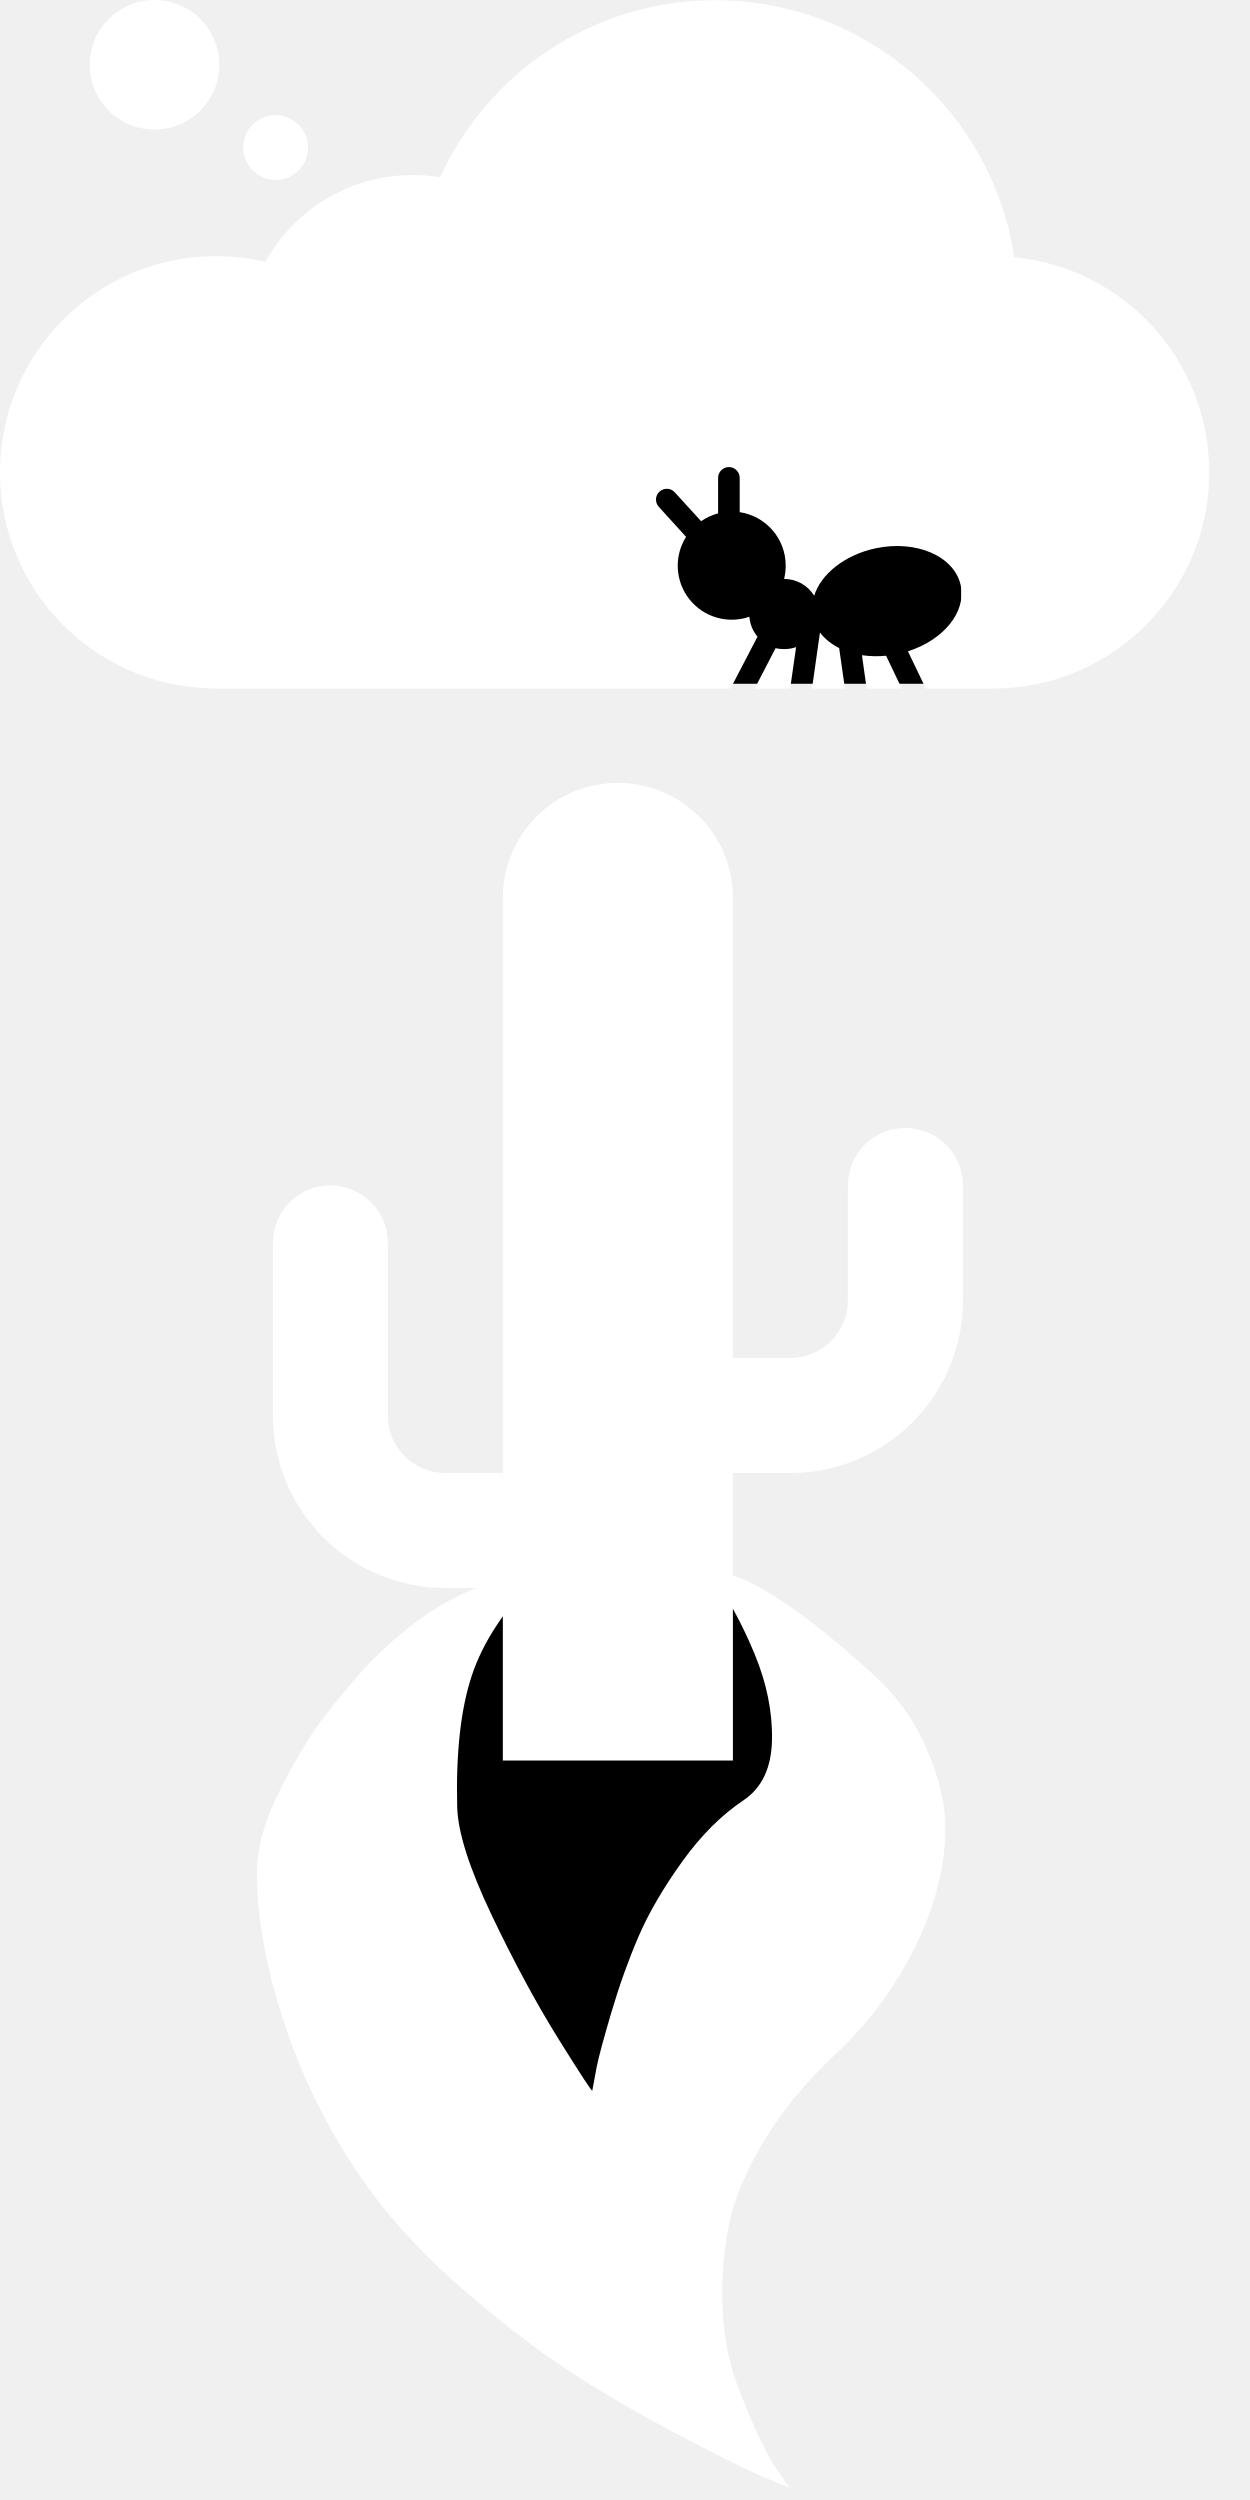
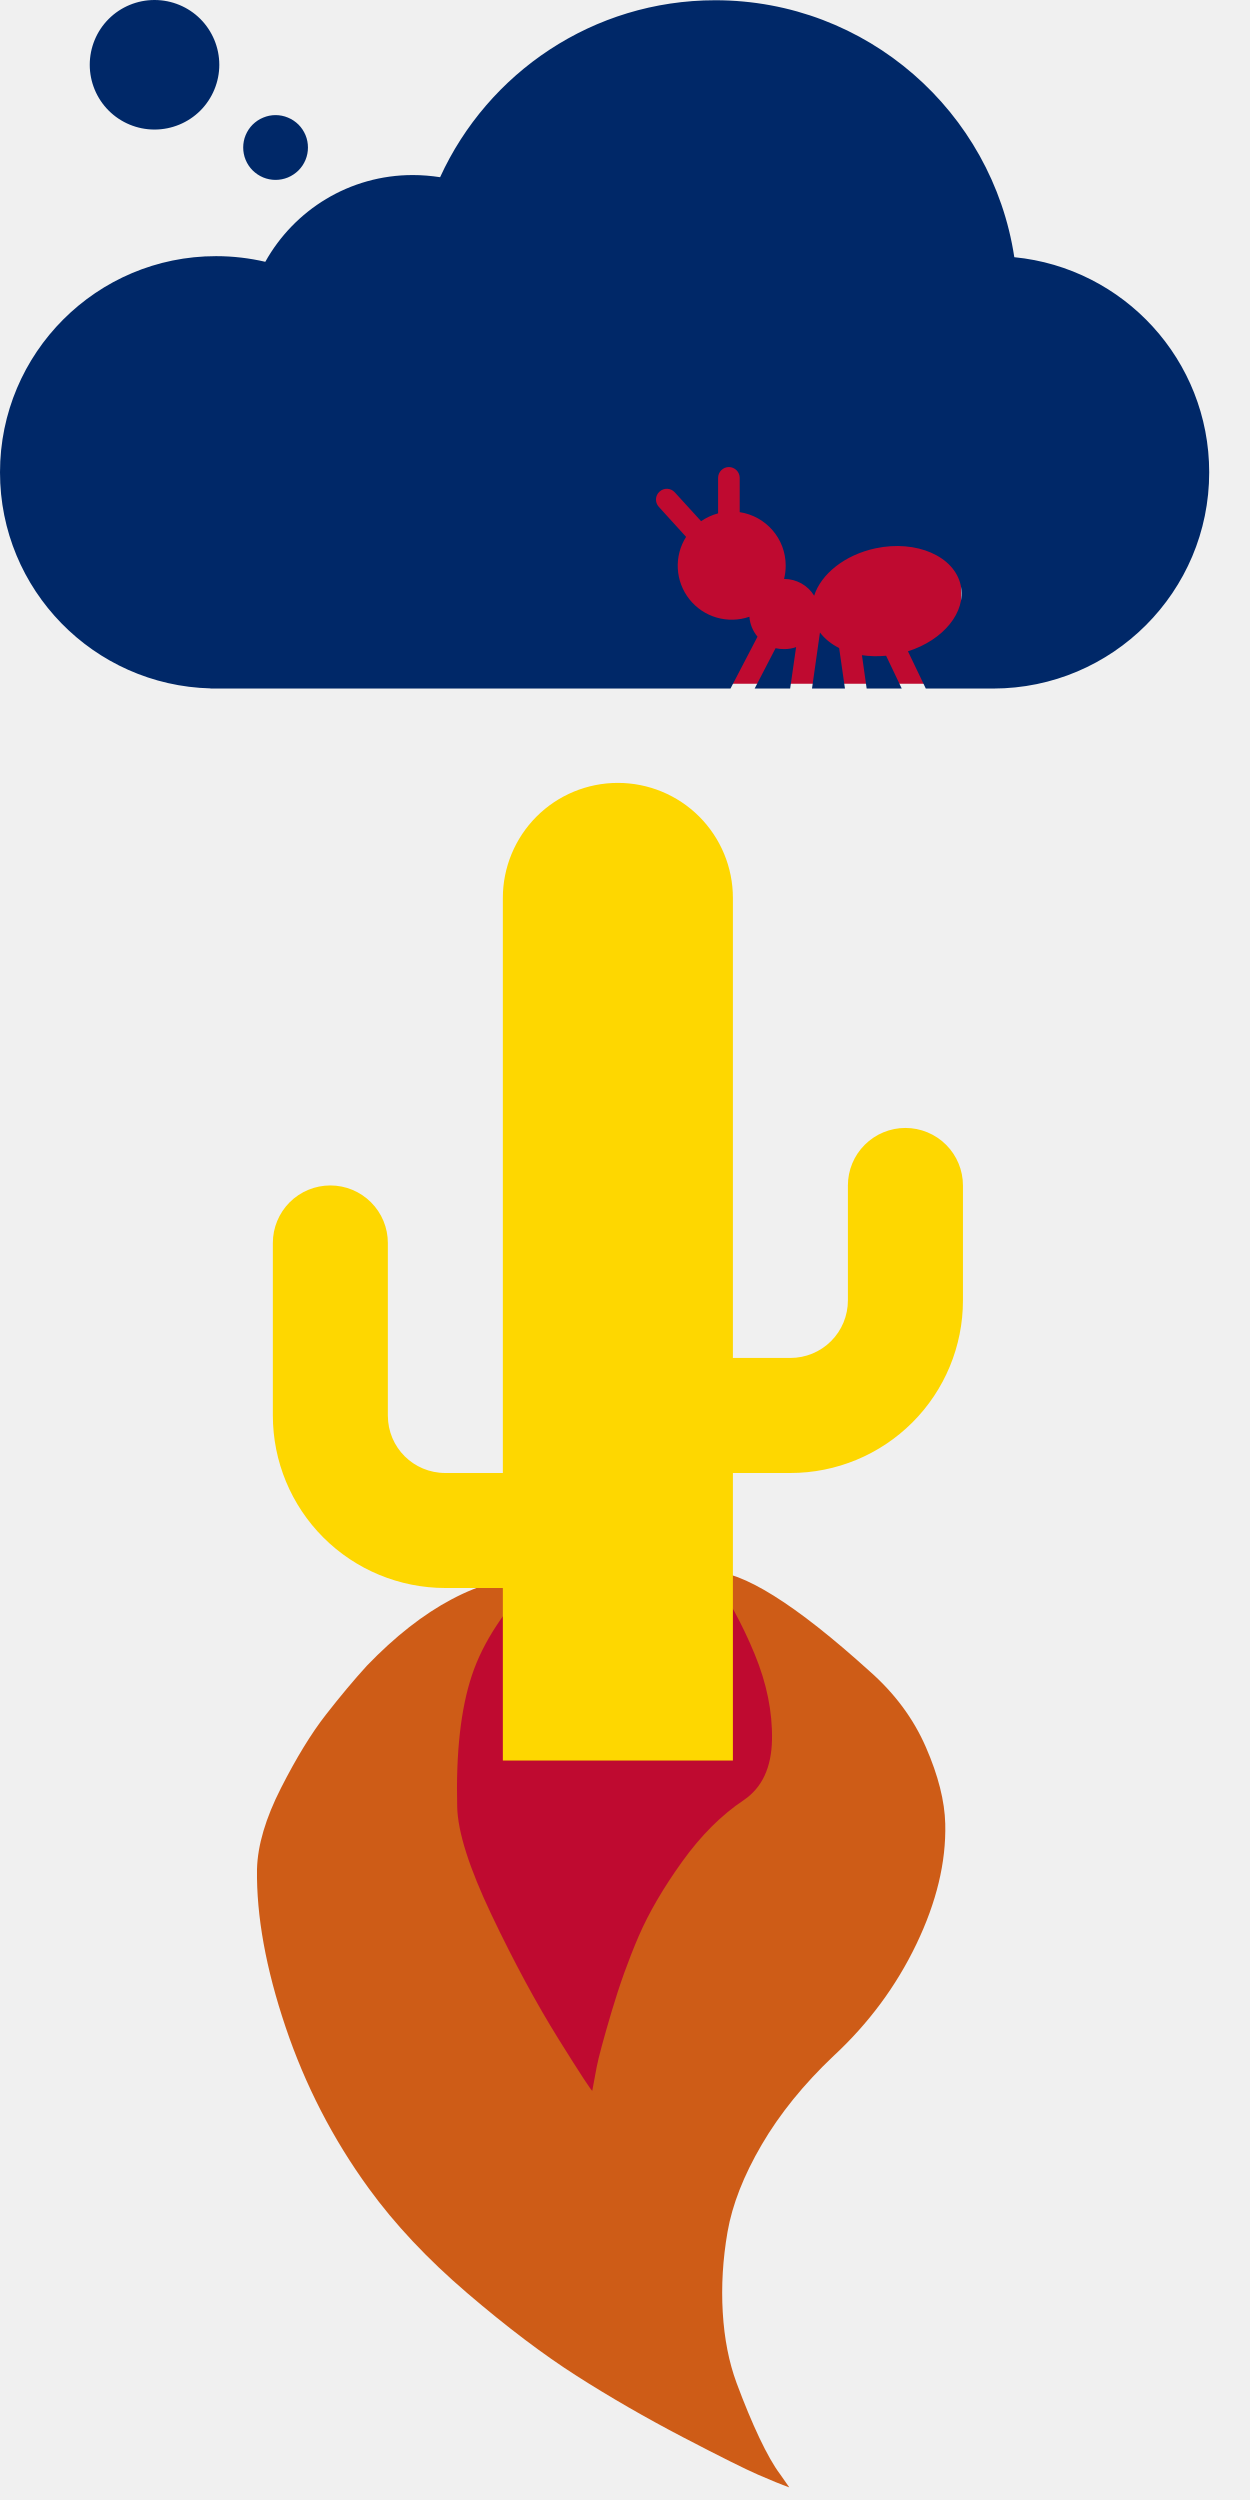
<svg xmlns="http://www.w3.org/2000/svg" width="25" height="50" viewBox="0 0 25 50" fill="none">
-   <g clip-path="url(#clip0_309_5)">
-     <rect x="9.019" y="32.052" width="6.524" height="9.786" fill="black" />
-     <path d="M7.336 33.316C8.467 32.141 9.605 31.539 10.752 31.511C10.099 32.172 9.661 32.838 9.438 33.506C9.215 34.175 9.117 35.053 9.144 36.14C9.156 36.642 9.386 37.362 9.833 38.302C10.28 39.241 10.728 40.07 11.175 40.788C11.623 41.506 11.847 41.847 11.846 41.812C11.867 41.691 11.896 41.535 11.933 41.343C11.97 41.151 12.069 40.784 12.229 40.242C12.389 39.701 12.571 39.194 12.774 38.723C12.978 38.252 13.268 37.755 13.644 37.232C14.019 36.709 14.431 36.298 14.878 36C15.242 35.752 15.43 35.35 15.44 34.794C15.45 34.238 15.335 33.667 15.093 33.082C14.852 32.496 14.552 31.945 14.193 31.427C14.838 31.412 15.906 32.079 17.397 33.429C17.898 33.871 18.271 34.376 18.518 34.944C18.765 35.511 18.894 36.022 18.905 36.476C18.924 37.241 18.731 38.043 18.327 38.884C17.924 39.724 17.371 40.47 16.67 41.12C16.074 41.685 15.595 42.276 15.234 42.894C14.872 43.513 14.645 44.095 14.55 44.641C14.456 45.187 14.424 45.723 14.455 46.248C14.486 46.773 14.578 47.243 14.731 47.658C14.885 48.072 15.037 48.439 15.188 48.758C15.34 49.077 15.477 49.319 15.601 49.483L15.786 49.748C15.63 49.692 15.421 49.607 15.162 49.494C14.902 49.381 14.4 49.13 13.655 48.742C12.911 48.353 12.204 47.946 11.537 47.52C10.869 47.094 10.138 46.541 9.345 45.862C8.551 45.182 7.895 44.484 7.375 43.767C6.658 42.781 6.103 41.703 5.71 40.536C5.317 39.368 5.127 38.318 5.14 37.385C5.152 36.907 5.312 36.365 5.62 35.76C5.928 35.155 6.227 34.666 6.517 34.295C6.807 33.923 7.08 33.597 7.336 33.316Z" fill="white" />
+   <g clip-path="url(#clip0_311_18)">
+     <rect x="9.019" y="32.052" width="6.524" height="9.786" fill="#BF0A30" />
+     <path d="M7.336 33.316C8.467 32.141 9.605 31.539 10.752 31.511C10.099 32.172 9.661 32.838 9.438 33.506C9.215 34.175 9.117 35.053 9.144 36.14C9.156 36.642 9.386 37.362 9.833 38.302C10.28 39.241 10.728 40.07 11.175 40.788C11.623 41.506 11.847 41.847 11.846 41.812C11.867 41.691 11.896 41.535 11.933 41.343C11.97 41.151 12.069 40.784 12.229 40.242C12.389 39.701 12.571 39.194 12.774 38.723C12.978 38.252 13.268 37.755 13.644 37.232C14.019 36.709 14.431 36.298 14.878 36C15.242 35.752 15.43 35.35 15.44 34.794C15.45 34.238 15.335 33.667 15.093 33.082C14.852 32.496 14.552 31.945 14.193 31.427C14.838 31.412 15.906 32.079 17.397 33.429C17.898 33.871 18.271 34.376 18.518 34.944C18.765 35.511 18.894 36.022 18.905 36.476C18.924 37.241 18.731 38.043 18.327 38.884C17.924 39.724 17.371 40.47 16.67 41.12C16.074 41.685 15.595 42.276 15.234 42.894C14.872 43.513 14.645 44.095 14.55 44.641C14.456 45.187 14.424 45.723 14.455 46.248C14.486 46.773 14.578 47.243 14.731 47.658C14.885 48.072 15.037 48.439 15.188 48.758C15.34 49.077 15.477 49.319 15.601 49.483L15.786 49.748C15.63 49.692 15.421 49.607 15.162 49.494C14.902 49.381 14.4 49.13 13.655 48.742C12.911 48.353 12.204 47.946 11.537 47.52C10.869 47.094 10.138 46.541 9.345 45.862C8.551 45.182 7.895 44.484 7.375 43.767C6.658 42.781 6.103 41.703 5.71 40.536C5.317 39.368 5.127 38.318 5.14 37.385C5.152 36.907 5.312 36.365 5.62 35.76C5.928 35.155 6.227 34.666 6.517 34.295C6.807 33.923 7.08 33.597 7.336 33.316Z" fill="#CE5C17" />
  </g>
-   <path d="M14.658 29.46V35.211H10.057V31.76H8.907C7.992 31.76 7.114 31.397 6.467 30.75C5.82 30.102 5.457 29.225 5.457 28.31V24.859C5.457 24.554 5.578 24.262 5.793 24.046C6.009 23.83 6.302 23.709 6.607 23.709C6.912 23.709 7.204 23.83 7.42 24.046C7.636 24.262 7.757 24.554 7.757 24.859V28.31C7.757 28.954 8.274 29.46 8.907 29.46H10.057V17.958C10.057 17.348 10.3 16.763 10.731 16.331C11.162 15.9 11.747 15.658 12.357 15.658C12.968 15.658 13.553 15.9 13.984 16.331C14.415 16.763 14.658 17.348 14.658 17.958V27.159H15.808C16.113 27.159 16.406 27.038 16.621 26.823C16.837 26.607 16.958 26.314 16.958 26.009V23.709C16.958 23.404 17.079 23.111 17.295 22.896C17.511 22.68 17.803 22.559 18.108 22.559C18.413 22.559 18.706 22.68 18.922 22.896C19.137 23.111 19.259 23.404 19.259 23.709V26.009C19.259 26.924 18.895 27.802 18.248 28.449C17.601 29.096 16.723 29.46 15.808 29.46H14.658Z" fill="white" />
-   <rect x="12.811" y="9.015" width="6.413" height="4.66" fill="black" />
-   <path d="M15.684 12.982C15.768 12.982 15.849 12.969 15.922 12.942L15.803 13.771H15.093L15.511 12.964C15.568 12.977 15.625 12.982 15.684 12.982ZM4.321 5.123C4.661 5.123 4.991 5.163 5.306 5.236C5.884 4.2 6.988 3.501 8.256 3.501C8.443 3.501 8.623 3.517 8.802 3.544C9.757 1.455 11.862 0.005 14.305 0.005C17.336 0.005 19.846 2.235 20.286 5.144C22.475 5.358 24.184 7.201 24.184 9.447C24.184 11.833 22.251 13.768 19.865 13.771H18.516L18.159 13.026C18.866 12.802 19.328 12.243 19.215 11.709C19.09 11.126 18.329 10.793 17.512 10.966C16.893 11.098 16.421 11.482 16.283 11.914C16.221 11.812 16.133 11.728 16.029 11.669C15.924 11.611 15.807 11.579 15.687 11.579H15.682C15.703 11.493 15.714 11.403 15.714 11.312C15.714 10.769 15.315 10.321 14.794 10.243V9.557C14.794 9.439 14.696 9.341 14.578 9.341C14.459 9.341 14.362 9.439 14.362 9.557V10.267C14.238 10.3 14.124 10.354 14.022 10.424L13.495 9.846C13.414 9.757 13.279 9.752 13.19 9.833C13.101 9.914 13.096 10.049 13.177 10.138L13.717 10.732L13.722 10.737C13.602 10.926 13.544 11.148 13.556 11.371C13.568 11.595 13.649 11.81 13.788 11.985C13.927 12.161 14.117 12.289 14.332 12.351C14.547 12.414 14.776 12.408 14.988 12.335C14.999 12.486 15.058 12.623 15.15 12.734L14.61 13.771H4.211V13.768C1.876 13.709 3.8147e-06 11.798 3.8147e-06 9.447C3.8147e-06 7.058 1.935 5.123 4.321 5.123ZM16.783 12.961L16.899 13.771H16.24L16.399 12.65C16.494 12.775 16.623 12.88 16.783 12.961ZM4.386 1.296C4.386 1.639 4.249 1.969 4.007 2.212C3.764 2.455 3.434 2.591 3.09 2.591C2.747 2.591 2.417 2.455 2.174 2.212C1.931 1.969 1.795 1.639 1.795 1.296C1.795 0.952 1.931 0.622 2.174 0.379C2.417 0.136 2.747 0 3.09 0C3.434 0 3.764 0.136 4.007 0.379C4.249 0.622 4.386 0.952 4.386 1.296ZM6.159 2.95C6.159 3.035 6.143 3.119 6.11 3.198C6.077 3.277 6.03 3.348 5.97 3.408C5.909 3.468 5.838 3.516 5.759 3.549C5.681 3.581 5.597 3.598 5.511 3.598C5.426 3.598 5.342 3.581 5.264 3.549C5.185 3.516 5.114 3.468 5.053 3.408C4.993 3.348 4.946 3.277 4.913 3.198C4.88 3.119 4.864 3.035 4.864 2.95C4.864 2.865 4.88 2.781 4.913 2.702C4.946 2.624 4.993 2.552 5.053 2.492C5.114 2.432 5.185 2.384 5.264 2.352C5.342 2.319 5.426 2.302 5.511 2.302C5.597 2.302 5.681 2.319 5.759 2.352C5.838 2.384 5.909 2.432 5.97 2.492C6.03 2.552 6.077 2.624 6.11 2.702C6.143 2.781 6.159 2.865 6.159 2.95ZM17.722 13.115L18.035 13.771H17.333L17.239 13.104C17.393 13.126 17.555 13.131 17.722 13.115Z" fill="white" />
+   <path d="M14.658 29.46V35.211H10.057V31.76H8.907C7.992 31.76 7.114 31.397 6.467 30.75C5.82 30.102 5.457 29.225 5.457 28.31V24.859C5.457 24.554 5.578 24.262 5.793 24.046C6.009 23.83 6.302 23.709 6.607 23.709C6.912 23.709 7.204 23.83 7.42 24.046C7.636 24.262 7.757 24.554 7.757 24.859V28.31C7.757 28.954 8.274 29.46 8.907 29.46H10.057V17.958C10.057 17.348 10.3 16.763 10.731 16.331C11.162 15.9 11.747 15.658 12.357 15.658C12.968 15.658 13.553 15.9 13.984 16.331C14.415 16.763 14.658 17.348 14.658 17.958V27.159H15.808C16.113 27.159 16.406 27.038 16.621 26.823C16.837 26.607 16.958 26.314 16.958 26.009V23.709C16.958 23.404 17.079 23.111 17.295 22.896C17.511 22.68 17.803 22.559 18.108 22.559C18.413 22.559 18.706 22.68 18.922 22.896C19.137 23.111 19.259 23.404 19.259 23.709V26.009C19.259 26.924 18.895 27.802 18.248 28.449C17.601 29.096 16.723 29.46 15.808 29.46H14.658Z" fill="#FED700" />
+   <rect x="12.811" y="9.015" width="6.413" height="4.66" fill="#BF0A30" />
+   <path d="M15.684 12.982C15.768 12.982 15.849 12.969 15.922 12.942L15.803 13.771H15.093L15.511 12.964C15.568 12.977 15.625 12.982 15.684 12.982ZM4.321 5.123C4.661 5.123 4.991 5.163 5.306 5.236C5.884 4.2 6.988 3.501 8.256 3.501C8.443 3.501 8.623 3.517 8.802 3.544C9.757 1.455 11.862 0.005 14.305 0.005C17.336 0.005 19.846 2.235 20.286 5.144C22.475 5.358 24.184 7.201 24.184 9.447C24.184 11.833 22.251 13.768 19.865 13.771H18.516L18.159 13.026C18.866 12.802 19.328 12.243 19.215 11.709C19.09 11.126 18.329 10.793 17.512 10.966C16.893 11.098 16.421 11.482 16.283 11.914C16.221 11.812 16.133 11.728 16.029 11.669C15.924 11.611 15.807 11.579 15.687 11.579H15.681C15.703 11.493 15.714 11.403 15.714 11.312C15.714 10.769 15.315 10.321 14.794 10.243V9.557C14.794 9.439 14.696 9.341 14.578 9.341C14.459 9.341 14.362 9.439 14.362 9.557V10.267C14.238 10.3 14.124 10.354 14.022 10.424L13.495 9.846C13.414 9.757 13.279 9.752 13.19 9.833C13.101 9.914 13.096 10.049 13.177 10.138L13.717 10.732L13.722 10.737C13.602 10.926 13.544 11.148 13.556 11.371C13.568 11.595 13.649 11.81 13.788 11.985C13.927 12.161 14.117 12.289 14.332 12.351C14.547 12.414 14.776 12.408 14.988 12.335C14.999 12.486 15.058 12.623 15.15 12.734L14.61 13.771H4.211V13.768C1.876 13.709 9.31789e-07 11.798 9.31789e-07 9.447C9.31789e-07 7.058 1.935 5.123 4.321 5.123ZM16.783 12.961L16.899 13.771H16.24L16.399 12.65C16.494 12.775 16.623 12.88 16.783 12.961ZM4.386 1.296C4.386 1.639 4.249 1.969 4.007 2.212C3.764 2.455 3.434 2.591 3.09 2.591C2.747 2.591 2.417 2.455 2.174 2.212C1.931 1.969 1.795 1.639 1.795 1.296C1.795 0.952 1.931 0.622 2.174 0.379C2.417 0.136 2.747 0 3.09 0C3.434 0 3.764 0.136 4.007 0.379C4.249 0.622 4.386 0.952 4.386 1.296ZM6.159 2.95C6.159 3.035 6.143 3.119 6.11 3.198C6.077 3.277 6.03 3.348 5.97 3.408C5.909 3.468 5.838 3.516 5.759 3.549C5.681 3.581 5.597 3.598 5.511 3.598C5.426 3.598 5.342 3.581 5.264 3.549C5.185 3.516 5.114 3.468 5.053 3.408C4.993 3.348 4.946 3.277 4.913 3.198C4.88 3.119 4.864 3.035 4.864 2.95C4.864 2.865 4.88 2.781 4.913 2.702C4.946 2.624 4.993 2.552 5.053 2.492C5.114 2.432 5.185 2.384 5.264 2.352C5.342 2.319 5.426 2.302 5.511 2.302C5.597 2.302 5.681 2.319 5.759 2.352C5.838 2.384 5.909 2.432 5.97 2.492C6.03 2.552 6.077 2.624 6.11 2.702C6.143 2.781 6.159 2.865 6.159 2.95ZM17.722 13.115L18.035 13.771H17.333L17.239 13.104C17.393 13.126 17.555 13.131 17.722 13.115Z" fill="#002868" />
  <defs>
-     <clipPath id="clip0_309_5">
+     <clipPath id="clip0_311_18">
      <rect width="13.802" height="18.354" fill="white" transform="translate(19.2269 49.6639) rotate(178.605)" />
    </clipPath>
  </defs>
</svg>
